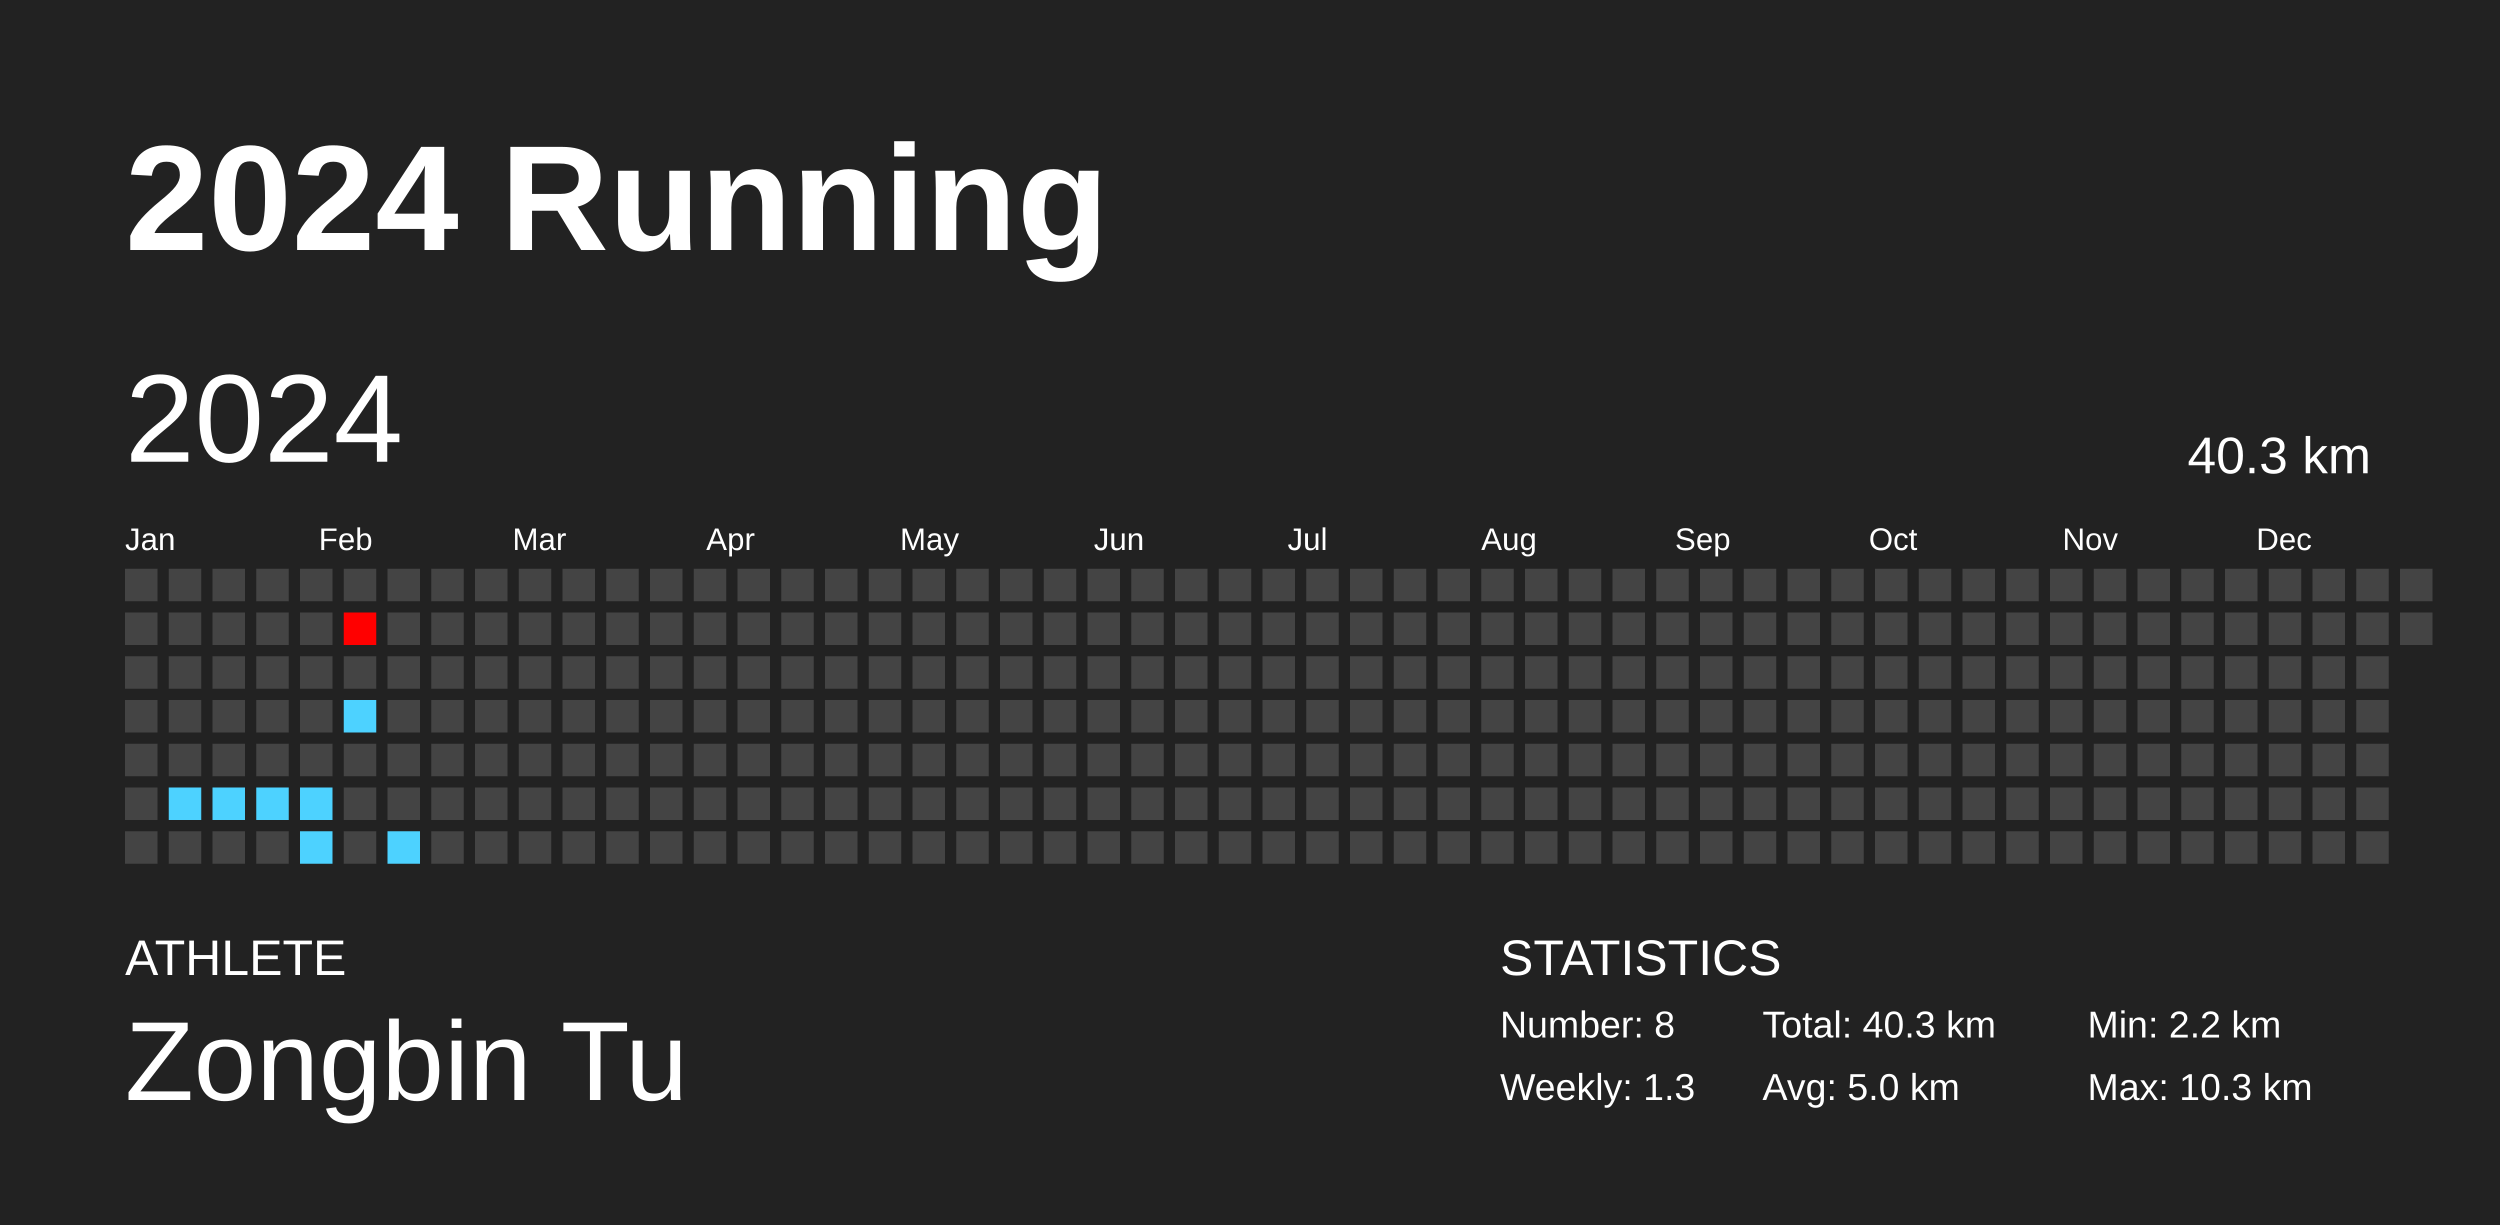
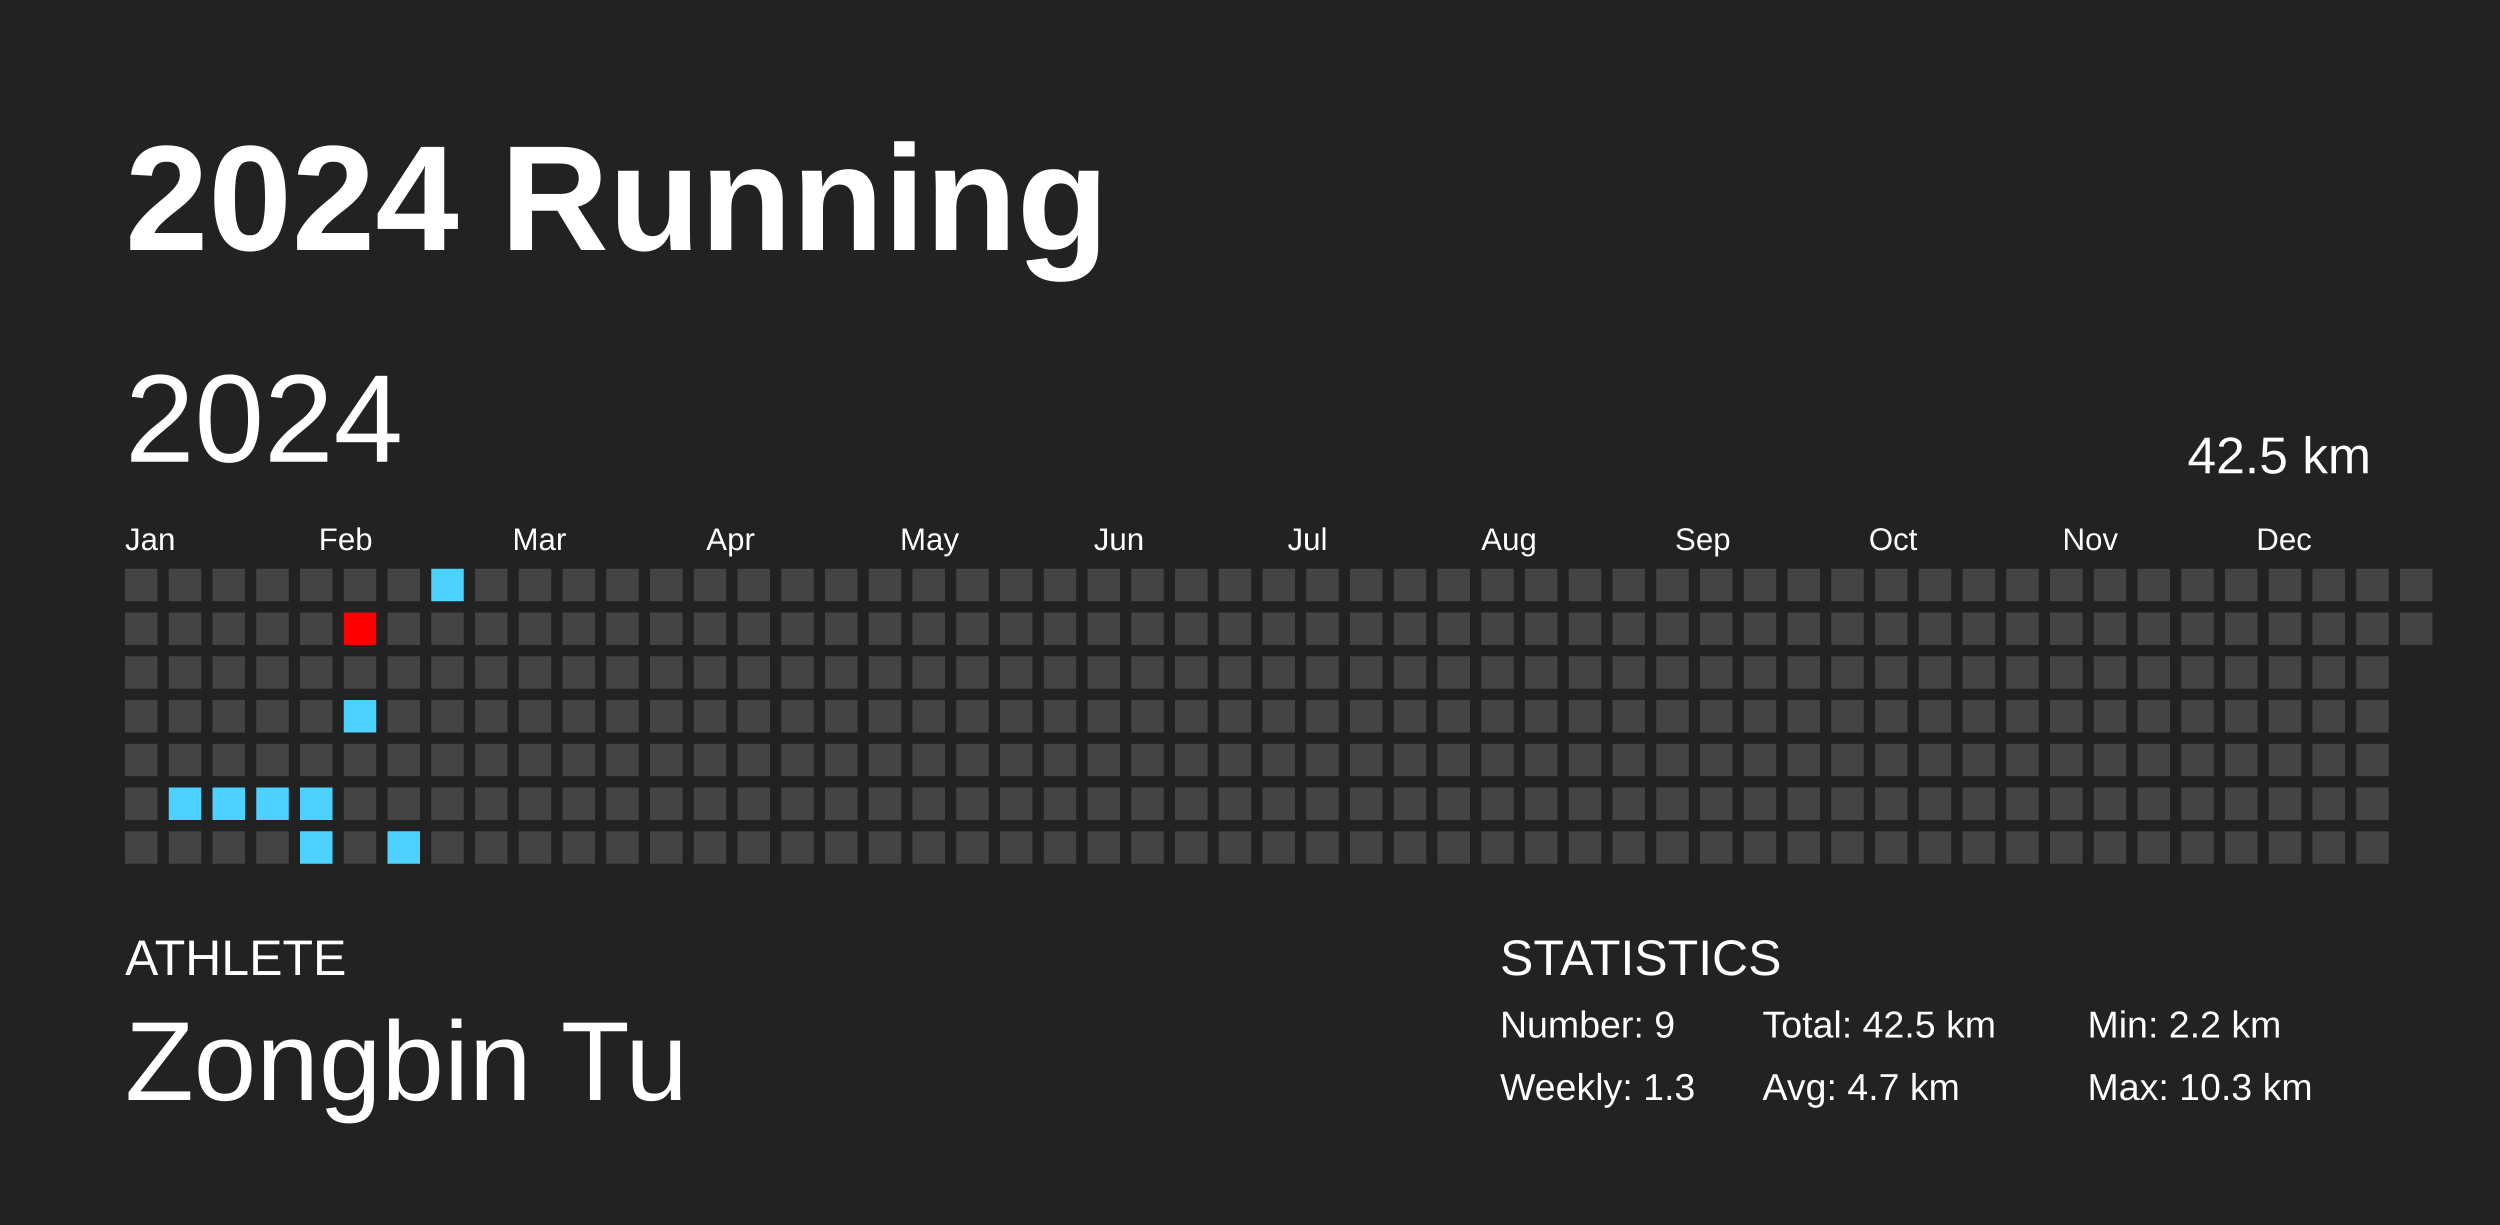
<svg xmlns="http://www.w3.org/2000/svg" baseProfile="full" height="98mm" version="1.1" viewBox="0,0,200,98" width="200mm">
  <defs />
  <rect fill="#222222" height="98" width="200" x="0" y="0" />
  <text fill="#FFFFFF" style="font-size:12px; font-family:Arial; font-weight:bold;" x="10" y="20">2024 Running</text>
  <text fill="#FFFFFF" style="font-size:4px; font-family:Arial" x="10" y="78">ATHLETE</text>
  <text fill="#FFFFFF" style="font-size:9px; font-family:Arial" x="10" y="88">Zongbin Tu</text>
  <text fill="#FFFFFF" style="font-size:4px; font-family:Arial" x="120" y="78">STATISTICS</text>
-   <text fill="#FFFFFF" style="font-size:3px; font-family:Arial" x="120" y="83">Number: 8</text>
+   <text fill="#FFFFFF" style="font-size:3px; font-family:Arial" x="120" y="83">Number: 9</text>
  <text fill="#FFFFFF" style="font-size:3px; font-family:Arial" x="120" y="88">Weekly: 1.3</text>
-   <text fill="#FFFFFF" style="font-size:3px; font-family:Arial" x="141" y="83">Total: 40.3 km</text>
-   <text fill="#FFFFFF" style="font-size:3px; font-family:Arial" x="141" y="88">Avg: 5.0 km</text>
+   <text fill="#FFFFFF" style="font-size:3px; font-family:Arial" x="141" y="83">Total: 42.5 km</text>
+   <text fill="#FFFFFF" style="font-size:3px; font-family:Arial" x="141" y="88">Avg: 4.7 km</text>
  <text fill="#FFFFFF" style="font-size:3px; font-family:Arial" x="167" y="83">Min: 2.2 km</text>
  <text fill="#FFFFFF" style="font-size:3px; font-family:Arial" x="167" y="88">Max: 10.3 km</text>
  <text dominant-baseline="hanging" fill="#FFFFFF" style="font-size:10.0px; font-family:Arial;" x="10" y="30">2024</text>
-   <text dominant-baseline="hanging" fill="#FFFFFF" style="font-size:4.125px; font-family:Arial;" x="175" y="35">40.3 km</text>
+   <text dominant-baseline="hanging" fill="#FFFFFF" style="font-size:4.125px; font-family:Arial;" x="175" y="35">42.5 km</text>
  <text fill="#FFFFFF" style="font-size:2.5px; font-family:Arial" x="10.0" y="44">Jan</text>
  <text fill="#FFFFFF" style="font-size:2.5px; font-family:Arial" x="25.5" y="44">Feb</text>
  <text fill="#FFFFFF" style="font-size:2.5px; font-family:Arial" x="41.0" y="44">Mar</text>
  <text fill="#FFFFFF" style="font-size:2.5px; font-family:Arial" x="56.5" y="44">Apr</text>
  <text fill="#FFFFFF" style="font-size:2.5px; font-family:Arial" x="72.0" y="44">May</text>
  <text fill="#FFFFFF" style="font-size:2.5px; font-family:Arial" x="87.5" y="44">Jun</text>
  <text fill="#FFFFFF" style="font-size:2.5px; font-family:Arial" x="103.0" y="44">Jul</text>
  <text fill="#FFFFFF" style="font-size:2.5px; font-family:Arial" x="118.5" y="44">Aug</text>
  <text fill="#FFFFFF" style="font-size:2.5px; font-family:Arial" x="134.0" y="44">Sep</text>
  <text fill="#FFFFFF" style="font-size:2.5px; font-family:Arial" x="149.5" y="44">Oct</text>
  <text fill="#FFFFFF" style="font-size:2.5px; font-family:Arial" x="165.0" y="44">Nov</text>
  <text fill="#FFFFFF" style="font-size:2.5px; font-family:Arial" x="180.5" y="44">Dec</text>
  <rect fill="#444444" height="2.6" width="2.6" x="10.0" y="45.5" />
  <rect fill="#444444" height="2.6" width="2.6" x="10.0" y="49.0" />
  <rect fill="#444444" height="2.6" width="2.6" x="10.0" y="52.5" />
  <rect fill="#444444" height="2.6" width="2.6" x="10.0" y="56.0" />
  <rect fill="#444444" height="2.6" width="2.6" x="10.0" y="59.5" />
  <rect fill="#444444" height="2.6" width="2.6" x="10.0" y="63.0" />
  <rect fill="#444444" height="2.6" width="2.6" x="10.0" y="66.5" />
  <rect fill="#444444" height="2.6" width="2.6" x="13.5" y="45.5" />
  <rect fill="#444444" height="2.6" width="2.6" x="13.5" y="49.0" />
  <rect fill="#444444" height="2.6" width="2.6" x="13.5" y="52.5" />
  <rect fill="#444444" height="2.6" width="2.6" x="13.5" y="56.0" />
  <rect fill="#444444" height="2.6" width="2.6" x="13.5" y="59.5" />
  <rect fill="#4dd2ff" height="2.6" width="2.6" x="13.5" y="63.0" />
  <rect fill="#444444" height="2.6" width="2.6" x="13.5" y="66.5" />
  <rect fill="#444444" height="2.6" width="2.6" x="17.0" y="45.5" />
  <rect fill="#444444" height="2.6" width="2.6" x="17.0" y="49.0" />
  <rect fill="#444444" height="2.6" width="2.6" x="17.0" y="52.5" />
  <rect fill="#444444" height="2.6" width="2.6" x="17.0" y="56.0" />
  <rect fill="#444444" height="2.6" width="2.6" x="17.0" y="59.5" />
  <rect fill="#4dd2ff" height="2.6" width="2.6" x="17.0" y="63.0" />
  <rect fill="#444444" height="2.6" width="2.6" x="17.0" y="66.5" />
  <rect fill="#444444" height="2.6" width="2.6" x="20.5" y="45.5" />
  <rect fill="#444444" height="2.6" width="2.6" x="20.5" y="49.0" />
  <rect fill="#444444" height="2.6" width="2.6" x="20.5" y="52.5" />
  <rect fill="#444444" height="2.6" width="2.6" x="20.5" y="56.0" />
  <rect fill="#444444" height="2.6" width="2.6" x="20.5" y="59.5" />
  <rect fill="#4dd2ff" height="2.6" width="2.6" x="20.5" y="63.0" />
  <rect fill="#444444" height="2.6" width="2.6" x="20.5" y="66.5" />
  <rect fill="#444444" height="2.6" width="2.6" x="24.0" y="45.5" />
  <rect fill="#444444" height="2.6" width="2.6" x="24.0" y="49.0" />
  <rect fill="#444444" height="2.6" width="2.6" x="24.0" y="52.5" />
  <rect fill="#444444" height="2.6" width="2.6" x="24.0" y="56.0" />
  <rect fill="#444444" height="2.6" width="2.6" x="24.0" y="59.5" />
  <rect fill="#4dd2ff" height="2.6" width="2.6" x="24.0" y="63.0" />
  <rect fill="#4dd2ff" height="2.6" width="2.6" x="24.0" y="66.5" />
  <rect fill="#444444" height="2.6" width="2.6" x="27.5" y="45.5" />
  <rect fill="#ff0000" height="2.6" width="2.6" x="27.5" y="49.0" />
  <rect fill="#444444" height="2.6" width="2.6" x="27.5" y="52.5" />
  <rect fill="#4dd2ff" height="2.6" width="2.6" x="27.5" y="56.0" />
  <rect fill="#444444" height="2.6" width="2.6" x="27.5" y="59.5" />
  <rect fill="#444444" height="2.6" width="2.6" x="27.5" y="63.0" />
  <rect fill="#444444" height="2.6" width="2.6" x="27.5" y="66.5" />
  <rect fill="#444444" height="2.6" width="2.6" x="31.0" y="45.5" />
  <rect fill="#444444" height="2.6" width="2.6" x="31.0" y="49.0" />
  <rect fill="#444444" height="2.6" width="2.6" x="31.0" y="52.5" />
  <rect fill="#444444" height="2.6" width="2.6" x="31.0" y="56.0" />
  <rect fill="#444444" height="2.6" width="2.6" x="31.0" y="59.5" />
  <rect fill="#444444" height="2.6" width="2.6" x="31.0" y="63.0" />
  <rect fill="#4dd2ff" height="2.6" width="2.6" x="31.0" y="66.5" />
-   <rect fill="#444444" height="2.6" width="2.6" x="34.5" y="45.5" />
+   <rect fill="#4dd2ff" height="2.6" width="2.6" x="34.5" y="45.5" />
  <rect fill="#444444" height="2.6" width="2.6" x="34.5" y="49.0" />
  <rect fill="#444444" height="2.6" width="2.6" x="34.5" y="52.5" />
  <rect fill="#444444" height="2.6" width="2.6" x="34.5" y="56.0" />
  <rect fill="#444444" height="2.6" width="2.6" x="34.5" y="59.5" />
  <rect fill="#444444" height="2.6" width="2.6" x="34.5" y="63.0" />
  <rect fill="#444444" height="2.6" width="2.6" x="34.5" y="66.5" />
  <rect fill="#444444" height="2.6" width="2.6" x="38.0" y="45.5" />
  <rect fill="#444444" height="2.6" width="2.6" x="38.0" y="49.0" />
  <rect fill="#444444" height="2.6" width="2.6" x="38.0" y="52.5" />
  <rect fill="#444444" height="2.6" width="2.6" x="38.0" y="56.0" />
  <rect fill="#444444" height="2.6" width="2.6" x="38.0" y="59.5" />
  <rect fill="#444444" height="2.6" width="2.6" x="38.0" y="63.0" />
  <rect fill="#444444" height="2.6" width="2.6" x="38.0" y="66.5" />
  <rect fill="#444444" height="2.6" width="2.6" x="41.5" y="45.5" />
  <rect fill="#444444" height="2.6" width="2.6" x="41.5" y="49.0" />
  <rect fill="#444444" height="2.6" width="2.6" x="41.5" y="52.5" />
  <rect fill="#444444" height="2.6" width="2.6" x="41.5" y="56.0" />
  <rect fill="#444444" height="2.6" width="2.6" x="41.5" y="59.5" />
  <rect fill="#444444" height="2.6" width="2.6" x="41.5" y="63.0" />
  <rect fill="#444444" height="2.6" width="2.6" x="41.5" y="66.5" />
  <rect fill="#444444" height="2.6" width="2.6" x="45.0" y="45.5" />
  <rect fill="#444444" height="2.6" width="2.6" x="45.0" y="49.0" />
  <rect fill="#444444" height="2.6" width="2.6" x="45.0" y="52.5" />
  <rect fill="#444444" height="2.6" width="2.6" x="45.0" y="56.0" />
  <rect fill="#444444" height="2.6" width="2.6" x="45.0" y="59.5" />
  <rect fill="#444444" height="2.6" width="2.6" x="45.0" y="63.0" />
  <rect fill="#444444" height="2.6" width="2.6" x="45.0" y="66.5" />
  <rect fill="#444444" height="2.6" width="2.6" x="48.5" y="45.5" />
  <rect fill="#444444" height="2.6" width="2.6" x="48.5" y="49.0" />
  <rect fill="#444444" height="2.6" width="2.6" x="48.5" y="52.5" />
  <rect fill="#444444" height="2.6" width="2.6" x="48.5" y="56.0" />
  <rect fill="#444444" height="2.6" width="2.6" x="48.5" y="59.5" />
  <rect fill="#444444" height="2.6" width="2.6" x="48.5" y="63.0" />
  <rect fill="#444444" height="2.6" width="2.6" x="48.5" y="66.5" />
  <rect fill="#444444" height="2.6" width="2.6" x="52.0" y="45.5" />
  <rect fill="#444444" height="2.6" width="2.6" x="52.0" y="49.0" />
  <rect fill="#444444" height="2.6" width="2.6" x="52.0" y="52.5" />
  <rect fill="#444444" height="2.6" width="2.6" x="52.0" y="56.0" />
  <rect fill="#444444" height="2.6" width="2.6" x="52.0" y="59.5" />
  <rect fill="#444444" height="2.6" width="2.6" x="52.0" y="63.0" />
  <rect fill="#444444" height="2.6" width="2.6" x="52.0" y="66.5" />
  <rect fill="#444444" height="2.6" width="2.6" x="55.5" y="45.5" />
  <rect fill="#444444" height="2.6" width="2.6" x="55.5" y="49.0" />
  <rect fill="#444444" height="2.6" width="2.6" x="55.5" y="52.5" />
  <rect fill="#444444" height="2.6" width="2.6" x="55.5" y="56.0" />
  <rect fill="#444444" height="2.6" width="2.6" x="55.5" y="59.5" />
  <rect fill="#444444" height="2.6" width="2.6" x="55.5" y="63.0" />
  <rect fill="#444444" height="2.6" width="2.6" x="55.5" y="66.5" />
  <rect fill="#444444" height="2.6" width="2.6" x="59.0" y="45.5" />
  <rect fill="#444444" height="2.6" width="2.6" x="59.0" y="49.0" />
  <rect fill="#444444" height="2.6" width="2.6" x="59.0" y="52.5" />
  <rect fill="#444444" height="2.6" width="2.6" x="59.0" y="56.0" />
  <rect fill="#444444" height="2.6" width="2.6" x="59.0" y="59.5" />
  <rect fill="#444444" height="2.6" width="2.6" x="59.0" y="63.0" />
  <rect fill="#444444" height="2.6" width="2.6" x="59.0" y="66.5" />
  <rect fill="#444444" height="2.6" width="2.6" x="62.5" y="45.5" />
  <rect fill="#444444" height="2.6" width="2.6" x="62.5" y="49.0" />
  <rect fill="#444444" height="2.6" width="2.6" x="62.5" y="52.5" />
  <rect fill="#444444" height="2.6" width="2.6" x="62.5" y="56.0" />
  <rect fill="#444444" height="2.6" width="2.6" x="62.5" y="59.5" />
  <rect fill="#444444" height="2.6" width="2.6" x="62.5" y="63.0" />
  <rect fill="#444444" height="2.6" width="2.6" x="62.5" y="66.5" />
  <rect fill="#444444" height="2.6" width="2.6" x="66.0" y="45.5" />
  <rect fill="#444444" height="2.6" width="2.6" x="66.0" y="49.0" />
  <rect fill="#444444" height="2.6" width="2.6" x="66.0" y="52.5" />
  <rect fill="#444444" height="2.6" width="2.6" x="66.0" y="56.0" />
  <rect fill="#444444" height="2.6" width="2.6" x="66.0" y="59.5" />
  <rect fill="#444444" height="2.6" width="2.6" x="66.0" y="63.0" />
  <rect fill="#444444" height="2.6" width="2.6" x="66.0" y="66.5" />
  <rect fill="#444444" height="2.6" width="2.6" x="69.5" y="45.5" />
  <rect fill="#444444" height="2.6" width="2.6" x="69.5" y="49.0" />
  <rect fill="#444444" height="2.6" width="2.6" x="69.5" y="52.5" />
  <rect fill="#444444" height="2.6" width="2.6" x="69.5" y="56.0" />
  <rect fill="#444444" height="2.6" width="2.6" x="69.5" y="59.5" />
  <rect fill="#444444" height="2.6" width="2.6" x="69.5" y="63.0" />
  <rect fill="#444444" height="2.6" width="2.6" x="69.5" y="66.5" />
  <rect fill="#444444" height="2.6" width="2.6" x="73.0" y="45.5" />
  <rect fill="#444444" height="2.6" width="2.6" x="73.0" y="49.0" />
  <rect fill="#444444" height="2.6" width="2.6" x="73.0" y="52.5" />
  <rect fill="#444444" height="2.6" width="2.6" x="73.0" y="56.0" />
  <rect fill="#444444" height="2.6" width="2.6" x="73.0" y="59.5" />
  <rect fill="#444444" height="2.6" width="2.6" x="73.0" y="63.0" />
  <rect fill="#444444" height="2.6" width="2.6" x="73.0" y="66.5" />
  <rect fill="#444444" height="2.6" width="2.6" x="76.5" y="45.5" />
  <rect fill="#444444" height="2.6" width="2.6" x="76.5" y="49.0" />
  <rect fill="#444444" height="2.6" width="2.6" x="76.5" y="52.5" />
  <rect fill="#444444" height="2.6" width="2.6" x="76.5" y="56.0" />
  <rect fill="#444444" height="2.6" width="2.6" x="76.5" y="59.5" />
  <rect fill="#444444" height="2.6" width="2.6" x="76.5" y="63.0" />
  <rect fill="#444444" height="2.6" width="2.6" x="76.5" y="66.5" />
  <rect fill="#444444" height="2.6" width="2.6" x="80.0" y="45.5" />
  <rect fill="#444444" height="2.6" width="2.6" x="80.0" y="49.0" />
  <rect fill="#444444" height="2.6" width="2.6" x="80.0" y="52.5" />
  <rect fill="#444444" height="2.6" width="2.6" x="80.0" y="56.0" />
  <rect fill="#444444" height="2.6" width="2.6" x="80.0" y="59.5" />
  <rect fill="#444444" height="2.6" width="2.6" x="80.0" y="63.0" />
  <rect fill="#444444" height="2.6" width="2.6" x="80.0" y="66.5" />
  <rect fill="#444444" height="2.6" width="2.6" x="83.5" y="45.5" />
  <rect fill="#444444" height="2.6" width="2.6" x="83.5" y="49.0" />
  <rect fill="#444444" height="2.6" width="2.6" x="83.5" y="52.5" />
  <rect fill="#444444" height="2.6" width="2.6" x="83.5" y="56.0" />
  <rect fill="#444444" height="2.6" width="2.6" x="83.5" y="59.5" />
  <rect fill="#444444" height="2.6" width="2.6" x="83.5" y="63.0" />
  <rect fill="#444444" height="2.6" width="2.6" x="83.5" y="66.5" />
  <rect fill="#444444" height="2.6" width="2.6" x="87.0" y="45.5" />
  <rect fill="#444444" height="2.6" width="2.6" x="87.0" y="49.0" />
  <rect fill="#444444" height="2.6" width="2.6" x="87.0" y="52.5" />
  <rect fill="#444444" height="2.6" width="2.6" x="87.0" y="56.0" />
  <rect fill="#444444" height="2.6" width="2.6" x="87.0" y="59.5" />
  <rect fill="#444444" height="2.6" width="2.6" x="87.0" y="63.0" />
  <rect fill="#444444" height="2.6" width="2.6" x="87.0" y="66.5" />
  <rect fill="#444444" height="2.6" width="2.6" x="90.5" y="45.5" />
  <rect fill="#444444" height="2.6" width="2.6" x="90.5" y="49.0" />
  <rect fill="#444444" height="2.6" width="2.6" x="90.5" y="52.5" />
  <rect fill="#444444" height="2.6" width="2.6" x="90.5" y="56.0" />
  <rect fill="#444444" height="2.6" width="2.6" x="90.5" y="59.5" />
  <rect fill="#444444" height="2.6" width="2.6" x="90.5" y="63.0" />
  <rect fill="#444444" height="2.6" width="2.6" x="90.5" y="66.5" />
  <rect fill="#444444" height="2.6" width="2.6" x="94.0" y="45.5" />
  <rect fill="#444444" height="2.6" width="2.6" x="94.0" y="49.0" />
  <rect fill="#444444" height="2.6" width="2.6" x="94.0" y="52.5" />
  <rect fill="#444444" height="2.6" width="2.6" x="94.0" y="56.0" />
  <rect fill="#444444" height="2.6" width="2.6" x="94.0" y="59.5" />
  <rect fill="#444444" height="2.6" width="2.6" x="94.0" y="63.0" />
  <rect fill="#444444" height="2.6" width="2.6" x="94.0" y="66.5" />
  <rect fill="#444444" height="2.6" width="2.6" x="97.5" y="45.5" />
  <rect fill="#444444" height="2.6" width="2.6" x="97.5" y="49.0" />
  <rect fill="#444444" height="2.6" width="2.6" x="97.5" y="52.5" />
  <rect fill="#444444" height="2.6" width="2.6" x="97.5" y="56.0" />
  <rect fill="#444444" height="2.6" width="2.6" x="97.5" y="59.5" />
  <rect fill="#444444" height="2.6" width="2.6" x="97.5" y="63.0" />
  <rect fill="#444444" height="2.6" width="2.6" x="97.5" y="66.5" />
  <rect fill="#444444" height="2.6" width="2.6" x="101.0" y="45.5" />
  <rect fill="#444444" height="2.6" width="2.6" x="101.0" y="49.0" />
  <rect fill="#444444" height="2.6" width="2.6" x="101.0" y="52.5" />
  <rect fill="#444444" height="2.6" width="2.6" x="101.0" y="56.0" />
  <rect fill="#444444" height="2.6" width="2.6" x="101.0" y="59.5" />
  <rect fill="#444444" height="2.6" width="2.6" x="101.0" y="63.0" />
  <rect fill="#444444" height="2.6" width="2.6" x="101.0" y="66.5" />
  <rect fill="#444444" height="2.6" width="2.6" x="104.5" y="45.5" />
  <rect fill="#444444" height="2.6" width="2.6" x="104.5" y="49.0" />
  <rect fill="#444444" height="2.6" width="2.6" x="104.5" y="52.5" />
  <rect fill="#444444" height="2.6" width="2.6" x="104.5" y="56.0" />
  <rect fill="#444444" height="2.6" width="2.6" x="104.5" y="59.5" />
  <rect fill="#444444" height="2.6" width="2.6" x="104.5" y="63.0" />
  <rect fill="#444444" height="2.6" width="2.6" x="104.5" y="66.5" />
  <rect fill="#444444" height="2.6" width="2.6" x="108.0" y="45.5" />
  <rect fill="#444444" height="2.6" width="2.6" x="108.0" y="49.0" />
  <rect fill="#444444" height="2.6" width="2.6" x="108.0" y="52.5" />
  <rect fill="#444444" height="2.6" width="2.6" x="108.0" y="56.0" />
  <rect fill="#444444" height="2.6" width="2.6" x="108.0" y="59.5" />
  <rect fill="#444444" height="2.6" width="2.6" x="108.0" y="63.0" />
  <rect fill="#444444" height="2.6" width="2.6" x="108.0" y="66.5" />
  <rect fill="#444444" height="2.6" width="2.6" x="111.5" y="45.5" />
  <rect fill="#444444" height="2.6" width="2.6" x="111.5" y="49.0" />
  <rect fill="#444444" height="2.6" width="2.6" x="111.5" y="52.5" />
  <rect fill="#444444" height="2.6" width="2.6" x="111.5" y="56.0" />
  <rect fill="#444444" height="2.6" width="2.6" x="111.5" y="59.5" />
  <rect fill="#444444" height="2.6" width="2.6" x="111.5" y="63.0" />
  <rect fill="#444444" height="2.6" width="2.6" x="111.5" y="66.5" />
  <rect fill="#444444" height="2.6" width="2.6" x="115.0" y="45.5" />
  <rect fill="#444444" height="2.6" width="2.6" x="115.0" y="49.0" />
  <rect fill="#444444" height="2.6" width="2.6" x="115.0" y="52.5" />
  <rect fill="#444444" height="2.6" width="2.6" x="115.0" y="56.0" />
  <rect fill="#444444" height="2.6" width="2.6" x="115.0" y="59.5" />
  <rect fill="#444444" height="2.6" width="2.6" x="115.0" y="63.0" />
  <rect fill="#444444" height="2.6" width="2.6" x="115.0" y="66.5" />
  <rect fill="#444444" height="2.6" width="2.6" x="118.5" y="45.5" />
  <rect fill="#444444" height="2.6" width="2.6" x="118.5" y="49.0" />
  <rect fill="#444444" height="2.6" width="2.6" x="118.5" y="52.5" />
  <rect fill="#444444" height="2.6" width="2.6" x="118.5" y="56.0" />
  <rect fill="#444444" height="2.6" width="2.6" x="118.5" y="59.5" />
  <rect fill="#444444" height="2.6" width="2.6" x="118.5" y="63.0" />
  <rect fill="#444444" height="2.6" width="2.6" x="118.5" y="66.5" />
  <rect fill="#444444" height="2.6" width="2.6" x="122.0" y="45.5" />
  <rect fill="#444444" height="2.6" width="2.6" x="122.0" y="49.0" />
  <rect fill="#444444" height="2.6" width="2.6" x="122.0" y="52.5" />
  <rect fill="#444444" height="2.6" width="2.6" x="122.0" y="56.0" />
  <rect fill="#444444" height="2.6" width="2.6" x="122.0" y="59.5" />
  <rect fill="#444444" height="2.6" width="2.6" x="122.0" y="63.0" />
  <rect fill="#444444" height="2.6" width="2.6" x="122.0" y="66.5" />
  <rect fill="#444444" height="2.6" width="2.6" x="125.5" y="45.5" />
  <rect fill="#444444" height="2.6" width="2.6" x="125.5" y="49.0" />
  <rect fill="#444444" height="2.6" width="2.6" x="125.5" y="52.5" />
  <rect fill="#444444" height="2.6" width="2.6" x="125.5" y="56.0" />
  <rect fill="#444444" height="2.6" width="2.6" x="125.5" y="59.5" />
  <rect fill="#444444" height="2.6" width="2.6" x="125.5" y="63.0" />
  <rect fill="#444444" height="2.6" width="2.6" x="125.5" y="66.5" />
  <rect fill="#444444" height="2.6" width="2.6" x="129.0" y="45.5" />
  <rect fill="#444444" height="2.6" width="2.6" x="129.0" y="49.0" />
  <rect fill="#444444" height="2.6" width="2.6" x="129.0" y="52.5" />
  <rect fill="#444444" height="2.6" width="2.6" x="129.0" y="56.0" />
  <rect fill="#444444" height="2.6" width="2.6" x="129.0" y="59.5" />
  <rect fill="#444444" height="2.6" width="2.6" x="129.0" y="63.0" />
  <rect fill="#444444" height="2.6" width="2.6" x="129.0" y="66.5" />
  <rect fill="#444444" height="2.6" width="2.6" x="132.5" y="45.5" />
  <rect fill="#444444" height="2.6" width="2.6" x="132.5" y="49.0" />
  <rect fill="#444444" height="2.6" width="2.6" x="132.5" y="52.5" />
  <rect fill="#444444" height="2.6" width="2.6" x="132.5" y="56.0" />
  <rect fill="#444444" height="2.6" width="2.6" x="132.5" y="59.5" />
  <rect fill="#444444" height="2.6" width="2.6" x="132.5" y="63.0" />
  <rect fill="#444444" height="2.6" width="2.6" x="132.5" y="66.5" />
  <rect fill="#444444" height="2.6" width="2.6" x="136.0" y="45.5" />
  <rect fill="#444444" height="2.6" width="2.6" x="136.0" y="49.0" />
  <rect fill="#444444" height="2.6" width="2.6" x="136.0" y="52.5" />
  <rect fill="#444444" height="2.6" width="2.6" x="136.0" y="56.0" />
  <rect fill="#444444" height="2.6" width="2.6" x="136.0" y="59.5" />
  <rect fill="#444444" height="2.6" width="2.6" x="136.0" y="63.0" />
  <rect fill="#444444" height="2.6" width="2.6" x="136.0" y="66.5" />
  <rect fill="#444444" height="2.6" width="2.6" x="139.5" y="45.5" />
  <rect fill="#444444" height="2.6" width="2.6" x="139.5" y="49.0" />
  <rect fill="#444444" height="2.6" width="2.6" x="139.5" y="52.5" />
  <rect fill="#444444" height="2.6" width="2.6" x="139.5" y="56.0" />
  <rect fill="#444444" height="2.6" width="2.6" x="139.5" y="59.5" />
  <rect fill="#444444" height="2.6" width="2.6" x="139.5" y="63.0" />
  <rect fill="#444444" height="2.6" width="2.6" x="139.5" y="66.5" />
  <rect fill="#444444" height="2.6" width="2.6" x="143.0" y="45.5" />
  <rect fill="#444444" height="2.6" width="2.6" x="143.0" y="49.0" />
  <rect fill="#444444" height="2.6" width="2.6" x="143.0" y="52.5" />
  <rect fill="#444444" height="2.6" width="2.6" x="143.0" y="56.0" />
  <rect fill="#444444" height="2.6" width="2.6" x="143.0" y="59.5" />
  <rect fill="#444444" height="2.6" width="2.6" x="143.0" y="63.0" />
  <rect fill="#444444" height="2.6" width="2.6" x="143.0" y="66.5" />
  <rect fill="#444444" height="2.6" width="2.6" x="146.5" y="45.5" />
  <rect fill="#444444" height="2.6" width="2.6" x="146.5" y="49.0" />
  <rect fill="#444444" height="2.6" width="2.6" x="146.5" y="52.5" />
  <rect fill="#444444" height="2.6" width="2.6" x="146.5" y="56.0" />
  <rect fill="#444444" height="2.6" width="2.6" x="146.5" y="59.5" />
  <rect fill="#444444" height="2.6" width="2.6" x="146.5" y="63.0" />
  <rect fill="#444444" height="2.6" width="2.6" x="146.5" y="66.5" />
  <rect fill="#444444" height="2.6" width="2.6" x="150.0" y="45.5" />
  <rect fill="#444444" height="2.6" width="2.6" x="150.0" y="49.0" />
  <rect fill="#444444" height="2.6" width="2.6" x="150.0" y="52.5" />
  <rect fill="#444444" height="2.6" width="2.6" x="150.0" y="56.0" />
  <rect fill="#444444" height="2.6" width="2.6" x="150.0" y="59.5" />
  <rect fill="#444444" height="2.6" width="2.6" x="150.0" y="63.0" />
  <rect fill="#444444" height="2.6" width="2.6" x="150.0" y="66.5" />
  <rect fill="#444444" height="2.6" width="2.6" x="153.5" y="45.5" />
  <rect fill="#444444" height="2.6" width="2.6" x="153.5" y="49.0" />
  <rect fill="#444444" height="2.6" width="2.6" x="153.5" y="52.5" />
  <rect fill="#444444" height="2.6" width="2.6" x="153.5" y="56.0" />
  <rect fill="#444444" height="2.6" width="2.6" x="153.5" y="59.5" />
  <rect fill="#444444" height="2.6" width="2.6" x="153.5" y="63.0" />
  <rect fill="#444444" height="2.6" width="2.6" x="153.5" y="66.5" />
  <rect fill="#444444" height="2.6" width="2.6" x="157.0" y="45.5" />
  <rect fill="#444444" height="2.6" width="2.6" x="157.0" y="49.0" />
  <rect fill="#444444" height="2.6" width="2.6" x="157.0" y="52.5" />
  <rect fill="#444444" height="2.6" width="2.6" x="157.0" y="56.0" />
  <rect fill="#444444" height="2.6" width="2.6" x="157.0" y="59.5" />
  <rect fill="#444444" height="2.6" width="2.6" x="157.0" y="63.0" />
  <rect fill="#444444" height="2.6" width="2.6" x="157.0" y="66.5" />
  <rect fill="#444444" height="2.6" width="2.6" x="160.5" y="45.5" />
  <rect fill="#444444" height="2.6" width="2.6" x="160.5" y="49.0" />
  <rect fill="#444444" height="2.6" width="2.6" x="160.5" y="52.5" />
  <rect fill="#444444" height="2.6" width="2.6" x="160.5" y="56.0" />
  <rect fill="#444444" height="2.6" width="2.6" x="160.5" y="59.5" />
  <rect fill="#444444" height="2.6" width="2.6" x="160.5" y="63.0" />
  <rect fill="#444444" height="2.6" width="2.6" x="160.5" y="66.5" />
  <rect fill="#444444" height="2.6" width="2.6" x="164.0" y="45.5" />
  <rect fill="#444444" height="2.6" width="2.6" x="164.0" y="49.0" />
  <rect fill="#444444" height="2.6" width="2.6" x="164.0" y="52.5" />
  <rect fill="#444444" height="2.6" width="2.6" x="164.0" y="56.0" />
  <rect fill="#444444" height="2.6" width="2.6" x="164.0" y="59.5" />
  <rect fill="#444444" height="2.6" width="2.6" x="164.0" y="63.0" />
  <rect fill="#444444" height="2.6" width="2.6" x="164.0" y="66.5" />
  <rect fill="#444444" height="2.6" width="2.6" x="167.5" y="45.5" />
  <rect fill="#444444" height="2.6" width="2.6" x="167.5" y="49.0" />
  <rect fill="#444444" height="2.6" width="2.6" x="167.5" y="52.5" />
  <rect fill="#444444" height="2.6" width="2.6" x="167.5" y="56.0" />
  <rect fill="#444444" height="2.6" width="2.6" x="167.5" y="59.5" />
  <rect fill="#444444" height="2.6" width="2.6" x="167.5" y="63.0" />
  <rect fill="#444444" height="2.6" width="2.6" x="167.5" y="66.5" />
  <rect fill="#444444" height="2.6" width="2.6" x="171.0" y="45.5" />
  <rect fill="#444444" height="2.6" width="2.6" x="171.0" y="49.0" />
  <rect fill="#444444" height="2.6" width="2.6" x="171.0" y="52.5" />
  <rect fill="#444444" height="2.6" width="2.6" x="171.0" y="56.0" />
  <rect fill="#444444" height="2.6" width="2.6" x="171.0" y="59.5" />
  <rect fill="#444444" height="2.6" width="2.6" x="171.0" y="63.0" />
  <rect fill="#444444" height="2.6" width="2.6" x="171.0" y="66.5" />
  <rect fill="#444444" height="2.6" width="2.6" x="174.5" y="45.5" />
  <rect fill="#444444" height="2.6" width="2.6" x="174.5" y="49.0" />
  <rect fill="#444444" height="2.6" width="2.6" x="174.5" y="52.5" />
  <rect fill="#444444" height="2.6" width="2.6" x="174.5" y="56.0" />
  <rect fill="#444444" height="2.6" width="2.6" x="174.5" y="59.5" />
  <rect fill="#444444" height="2.6" width="2.6" x="174.5" y="63.0" />
  <rect fill="#444444" height="2.6" width="2.6" x="174.5" y="66.5" />
  <rect fill="#444444" height="2.6" width="2.6" x="178.0" y="45.5" />
  <rect fill="#444444" height="2.6" width="2.6" x="178.0" y="49.0" />
  <rect fill="#444444" height="2.6" width="2.6" x="178.0" y="52.5" />
  <rect fill="#444444" height="2.6" width="2.6" x="178.0" y="56.0" />
  <rect fill="#444444" height="2.6" width="2.6" x="178.0" y="59.5" />
  <rect fill="#444444" height="2.6" width="2.6" x="178.0" y="63.0" />
  <rect fill="#444444" height="2.6" width="2.6" x="178.0" y="66.5" />
  <rect fill="#444444" height="2.6" width="2.6" x="181.5" y="45.5" />
  <rect fill="#444444" height="2.6" width="2.6" x="181.5" y="49.0" />
  <rect fill="#444444" height="2.6" width="2.6" x="181.5" y="52.5" />
  <rect fill="#444444" height="2.6" width="2.6" x="181.5" y="56.0" />
  <rect fill="#444444" height="2.6" width="2.6" x="181.5" y="59.5" />
  <rect fill="#444444" height="2.6" width="2.6" x="181.5" y="63.0" />
  <rect fill="#444444" height="2.6" width="2.6" x="181.5" y="66.5" />
  <rect fill="#444444" height="2.6" width="2.6" x="185.0" y="45.5" />
  <rect fill="#444444" height="2.6" width="2.6" x="185.0" y="49.0" />
  <rect fill="#444444" height="2.6" width="2.6" x="185.0" y="52.5" />
  <rect fill="#444444" height="2.6" width="2.6" x="185.0" y="56.0" />
  <rect fill="#444444" height="2.6" width="2.6" x="185.0" y="59.5" />
  <rect fill="#444444" height="2.6" width="2.6" x="185.0" y="63.0" />
  <rect fill="#444444" height="2.6" width="2.6" x="185.0" y="66.5" />
  <rect fill="#444444" height="2.6" width="2.6" x="188.5" y="45.5" />
  <rect fill="#444444" height="2.6" width="2.6" x="188.5" y="49.0" />
  <rect fill="#444444" height="2.6" width="2.6" x="188.5" y="52.5" />
  <rect fill="#444444" height="2.6" width="2.6" x="188.5" y="56.0" />
  <rect fill="#444444" height="2.6" width="2.6" x="188.5" y="59.5" />
  <rect fill="#444444" height="2.6" width="2.6" x="188.5" y="63.0" />
  <rect fill="#444444" height="2.6" width="2.6" x="188.5" y="66.5" />
  <rect fill="#444444" height="2.6" width="2.6" x="192.0" y="45.5" />
  <rect fill="#444444" height="2.6" width="2.6" x="192.0" y="49.0" />
</svg>
